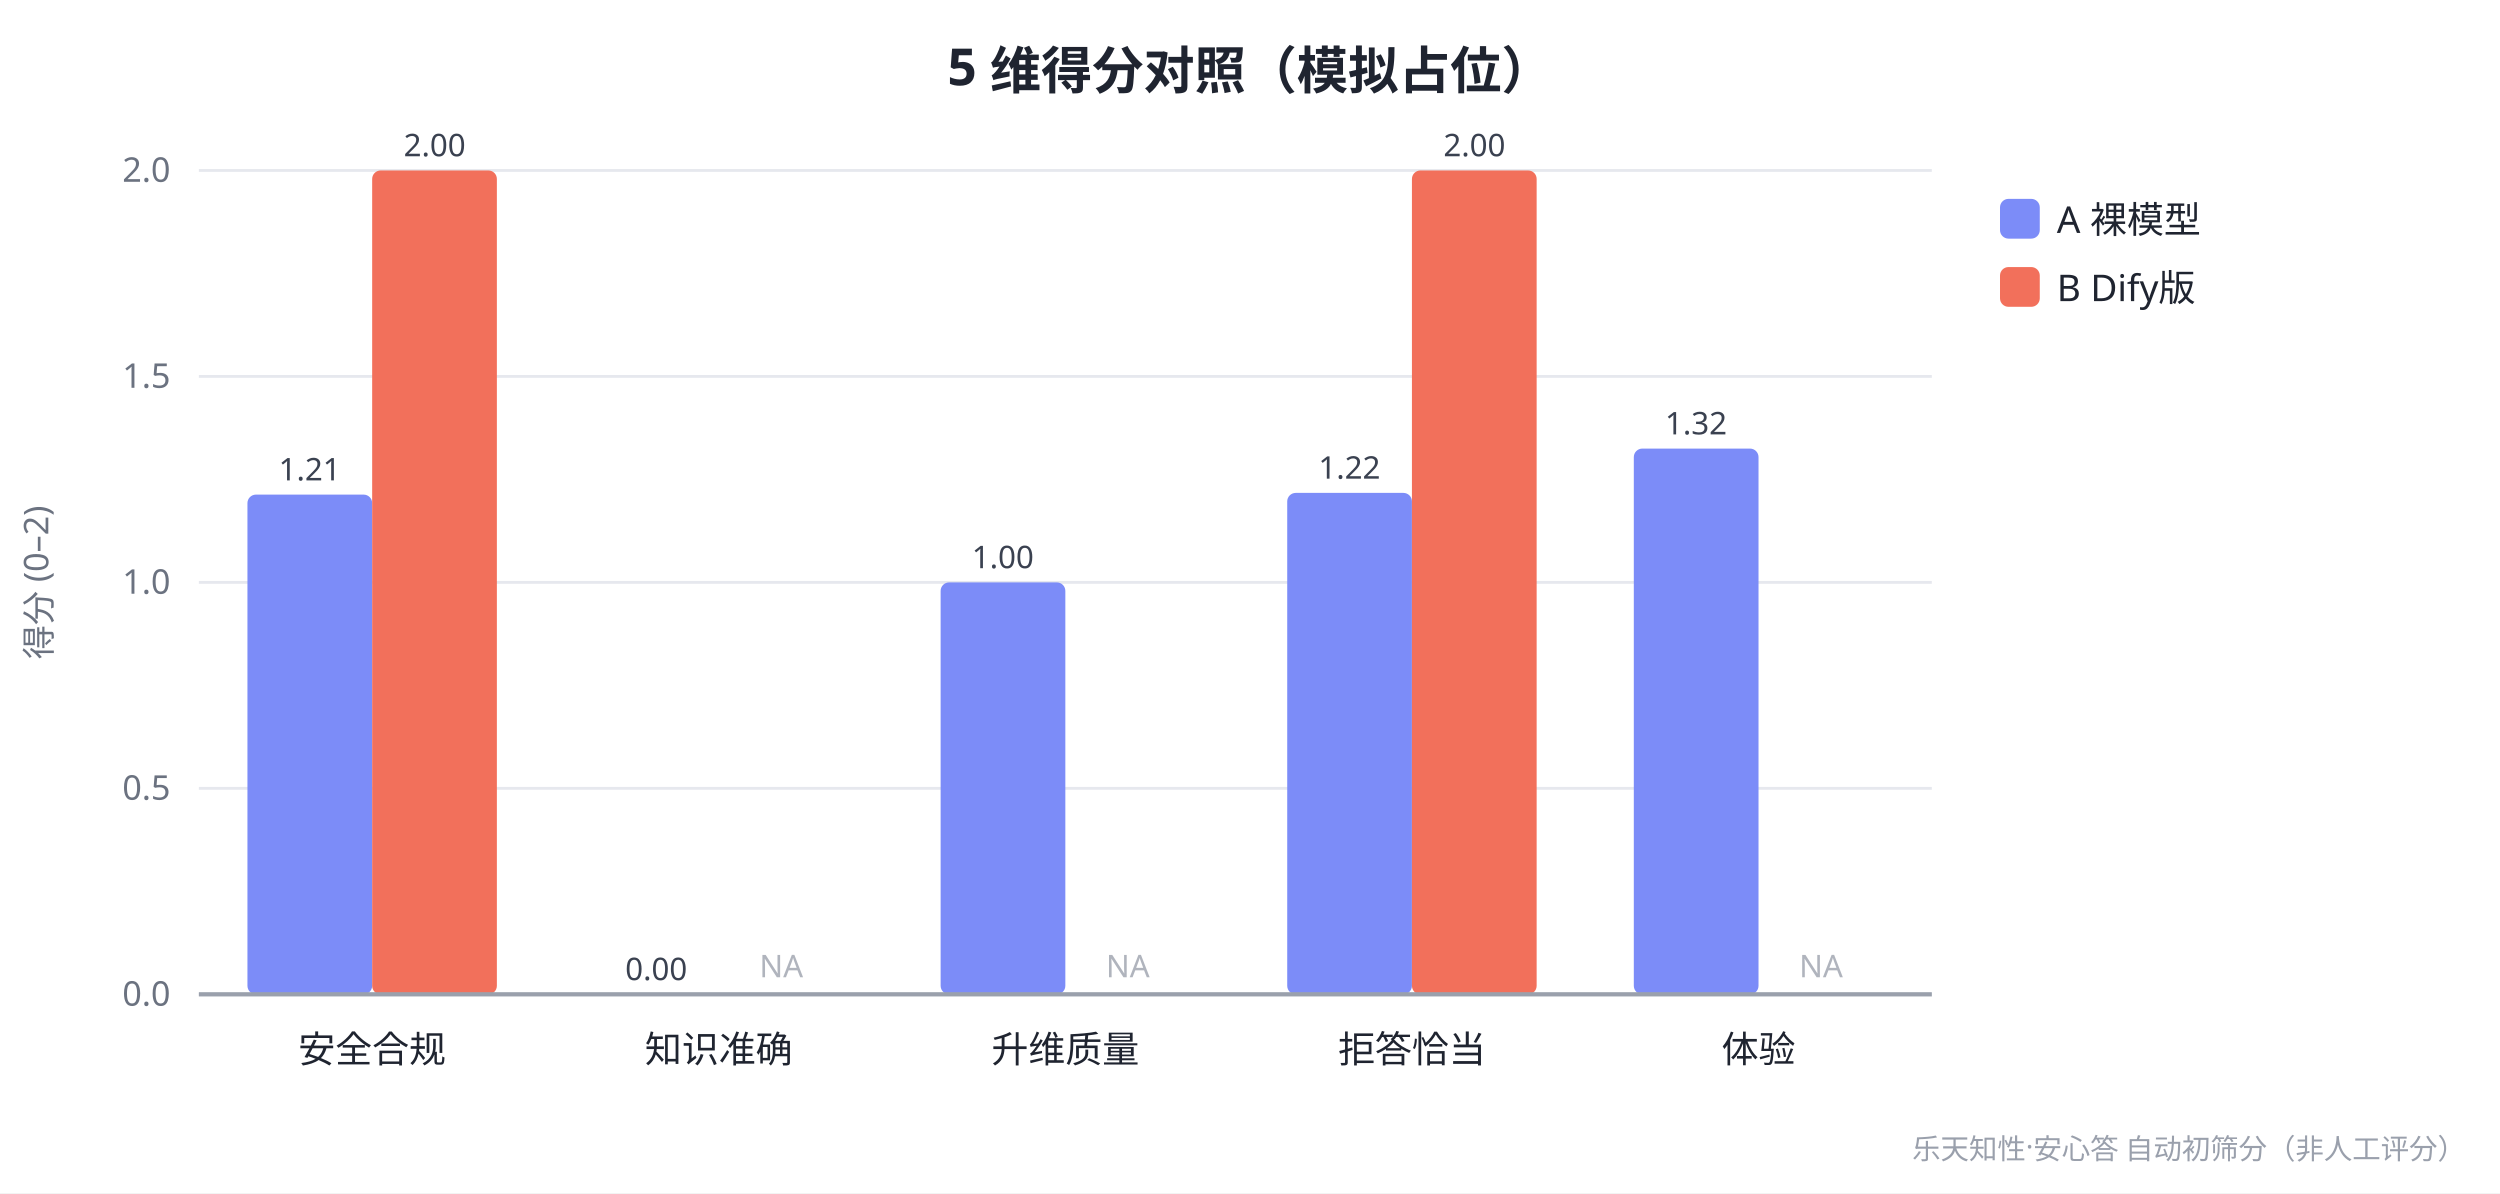
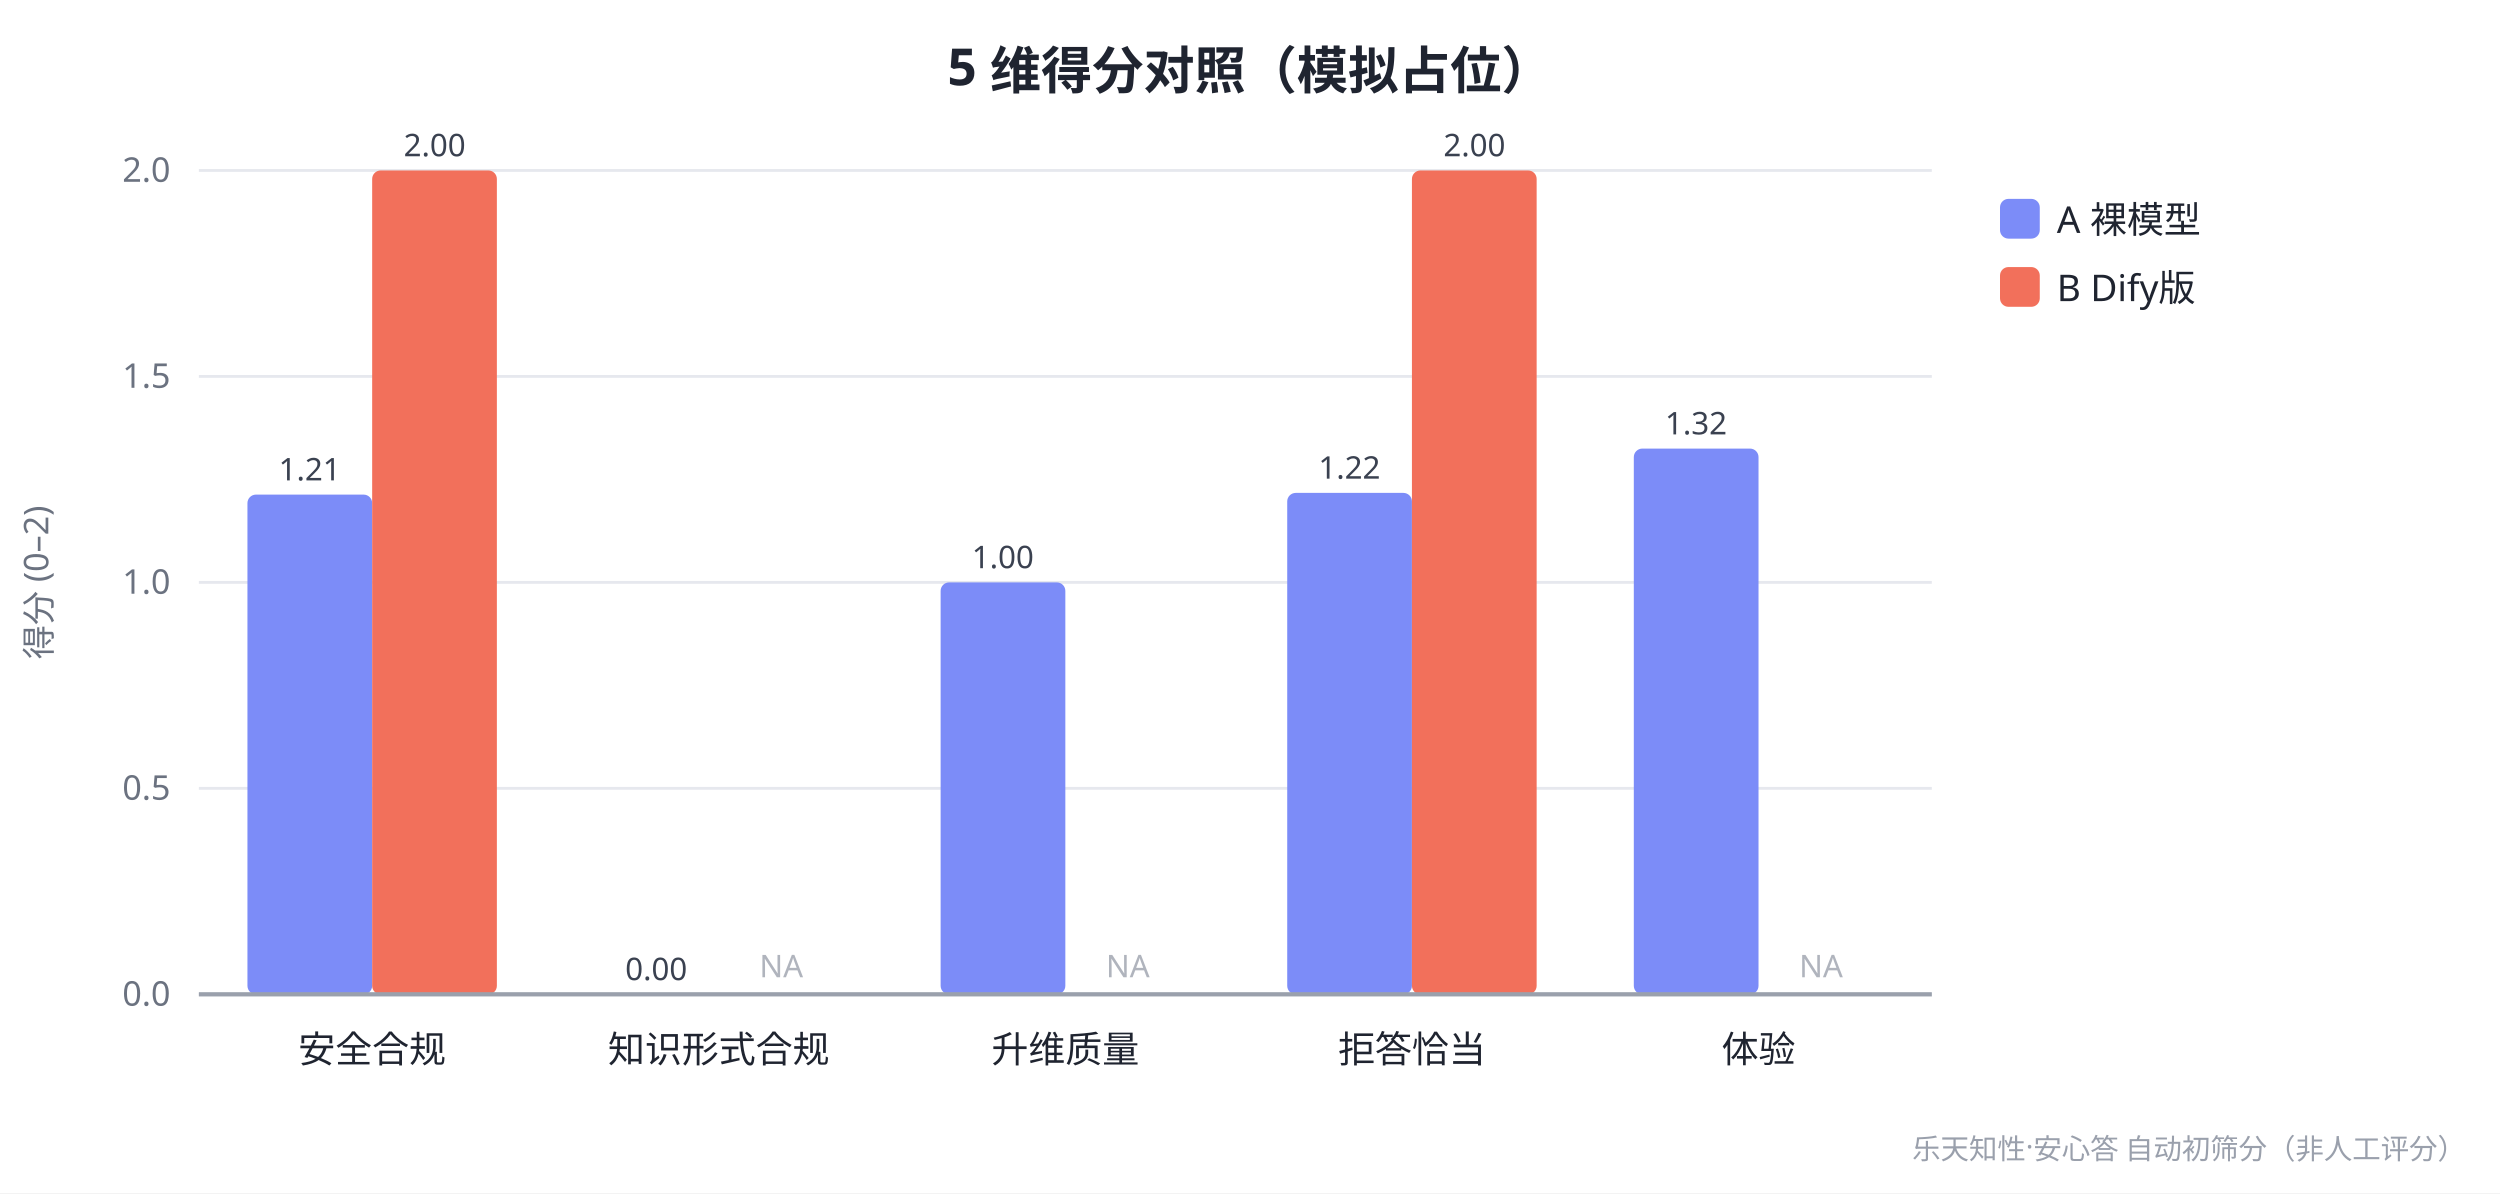
<svg xmlns="http://www.w3.org/2000/svg" width="880" height="420" viewBox="0 0 880 420">
  <rect width="880" height="420" fill="#FFFFFF" />
  <text x="440.0" y="30" text-anchor="middle" font-family="Microsoft YaHei,SimHei,sans-serif" font-size="18" font-weight="bold" fill="#1F2430">5 维得分对照（模拟占位）</text>
  <line x1="70" y1="350.0" x2="680" y2="350.0" stroke="#E6E8EE" stroke-width="1" />
  <text x="60" y="354.0" text-anchor="end" font-family="sans-serif" font-size="12" fill="#6B7280">0.0</text>
  <line x1="70" y1="277.5" x2="680" y2="277.5" stroke="#E6E8EE" stroke-width="1" />
  <text x="60" y="281.5" text-anchor="end" font-family="sans-serif" font-size="12" fill="#6B7280">0.5</text>
  <line x1="70" y1="205.0" x2="680" y2="205.0" stroke="#E6E8EE" stroke-width="1" />
  <text x="60" y="209.0" text-anchor="end" font-family="sans-serif" font-size="12" fill="#6B7280">1.0</text>
  <line x1="70" y1="132.5" x2="680" y2="132.5" stroke="#E6E8EE" stroke-width="1" />
  <text x="60" y="136.5" text-anchor="end" font-family="sans-serif" font-size="12" fill="#6B7280">1.5</text>
  <line x1="70" y1="60.0" x2="680" y2="60.0" stroke="#E6E8EE" stroke-width="1" />
  <text x="60" y="64.0" text-anchor="end" font-family="sans-serif" font-size="12" fill="#6B7280">2.0</text>
  <text x="18" y="205.0" font-family="Microsoft YaHei,sans-serif" font-size="12" fill="#6B7280" transform="rotate(-90 18 205.0)" text-anchor="middle">得分 (0–2)</text>
  <rect x="87.1" y="174.1" width="43.9" height="175.9" rx="3" fill="#7C8CF8" />
  <text x="109.0" y="169.1" text-anchor="middle" font-family="sans-serif" font-size="11" fill="#3A4150">1.21</text>
  <rect x="131.0" y="60.0" width="43.9" height="290.0" rx="3" fill="#F2705B" />
  <text x="153.0" y="55.0" text-anchor="middle" font-family="sans-serif" font-size="11" fill="#3A4150">2.00</text>
  <text x="131.0" y="374" text-anchor="middle" font-family="Microsoft YaHei,SimHei,sans-serif" font-size="13" fill="#1F2430">安全合规</text>
  <rect x="209.1" y="350.0" width="43.9" height="0.0" rx="3" fill="#7C8CF8" />
  <text x="231.0" y="345.0" text-anchor="middle" font-family="sans-serif" font-size="11" fill="#3A4150">0.00</text>
  <text x="275.0" y="344" text-anchor="middle" font-family="sans-serif" font-size="11" fill="#B0B4BD">NA</text>
-   <text x="253.0" y="374" text-anchor="middle" font-family="Microsoft YaHei,SimHei,sans-serif" font-size="13" fill="#1F2430">知识准确</text>
+   <text x="253.0" y="374" text-anchor="middle" font-family="Microsoft YaHei,SimHei,sans-serif" font-size="13" fill="#1F2430">知识形式合规</text>
  <rect x="331.1" y="205.0" width="43.9" height="145.0" rx="3" fill="#7C8CF8" />
  <text x="353.0" y="200.0" text-anchor="middle" font-family="sans-serif" font-size="11" fill="#3A4150">1.00</text>
  <text x="397.0" y="344" text-anchor="middle" font-family="sans-serif" font-size="11" fill="#B0B4BD">NA</text>
  <text x="375.0" y="374" text-anchor="middle" font-family="Microsoft YaHei,SimHei,sans-serif" font-size="13" fill="#1F2430">升维质量</text>
  <rect x="453.1" y="173.5" width="43.9" height="176.5" rx="3" fill="#7C8CF8" />
  <text x="475.0" y="168.5" text-anchor="middle" font-family="sans-serif" font-size="11" fill="#3A4150">1.22</text>
  <rect x="497.0" y="60.0" width="43.9" height="290.0" rx="3" fill="#F2705B" />
  <text x="519.0" y="55.0" text-anchor="middle" font-family="sans-serif" font-size="11" fill="#3A4150">2.00</text>
  <text x="497.0" y="374" text-anchor="middle" font-family="Microsoft YaHei,SimHei,sans-serif" font-size="13" fill="#1F2430">拒答恰当</text>
  <rect x="575.1" y="157.9" width="43.9" height="192.1" rx="3" fill="#7C8CF8" />
  <text x="597.0" y="152.9" text-anchor="middle" font-family="sans-serif" font-size="11" fill="#3A4150">1.32</text>
  <text x="641.0" y="344" text-anchor="middle" font-family="sans-serif" font-size="11" fill="#B0B4BD">NA</text>
  <text x="619.0" y="374" text-anchor="middle" font-family="Microsoft YaHei,SimHei,sans-serif" font-size="13" fill="#1F2430">体验</text>
  <line x1="70" y1="350" x2="680" y2="350" stroke="#9AA0AC" stroke-width="1.5" />
  <rect x="704" y="70" width="14" height="14" rx="3" fill="#7C8CF8" />
  <text x="724" y="82" font-family="Microsoft YaHei,SimHei,sans-serif" font-size="13" fill="#1F2430">A 裸模型</text>
  <rect x="704" y="94" width="14" height="14" rx="3" fill="#F2705B" />
  <text x="724" y="106" font-family="Microsoft YaHei,SimHei,sans-serif" font-size="13" fill="#1F2430">B Dify版</text>
  <text x="868" y="408" text-anchor="end" font-family="sans-serif" font-size="10" fill="#9AA0AC">乐天知性·安心答 自动初筛分（非人工评分）</text>
</svg>
